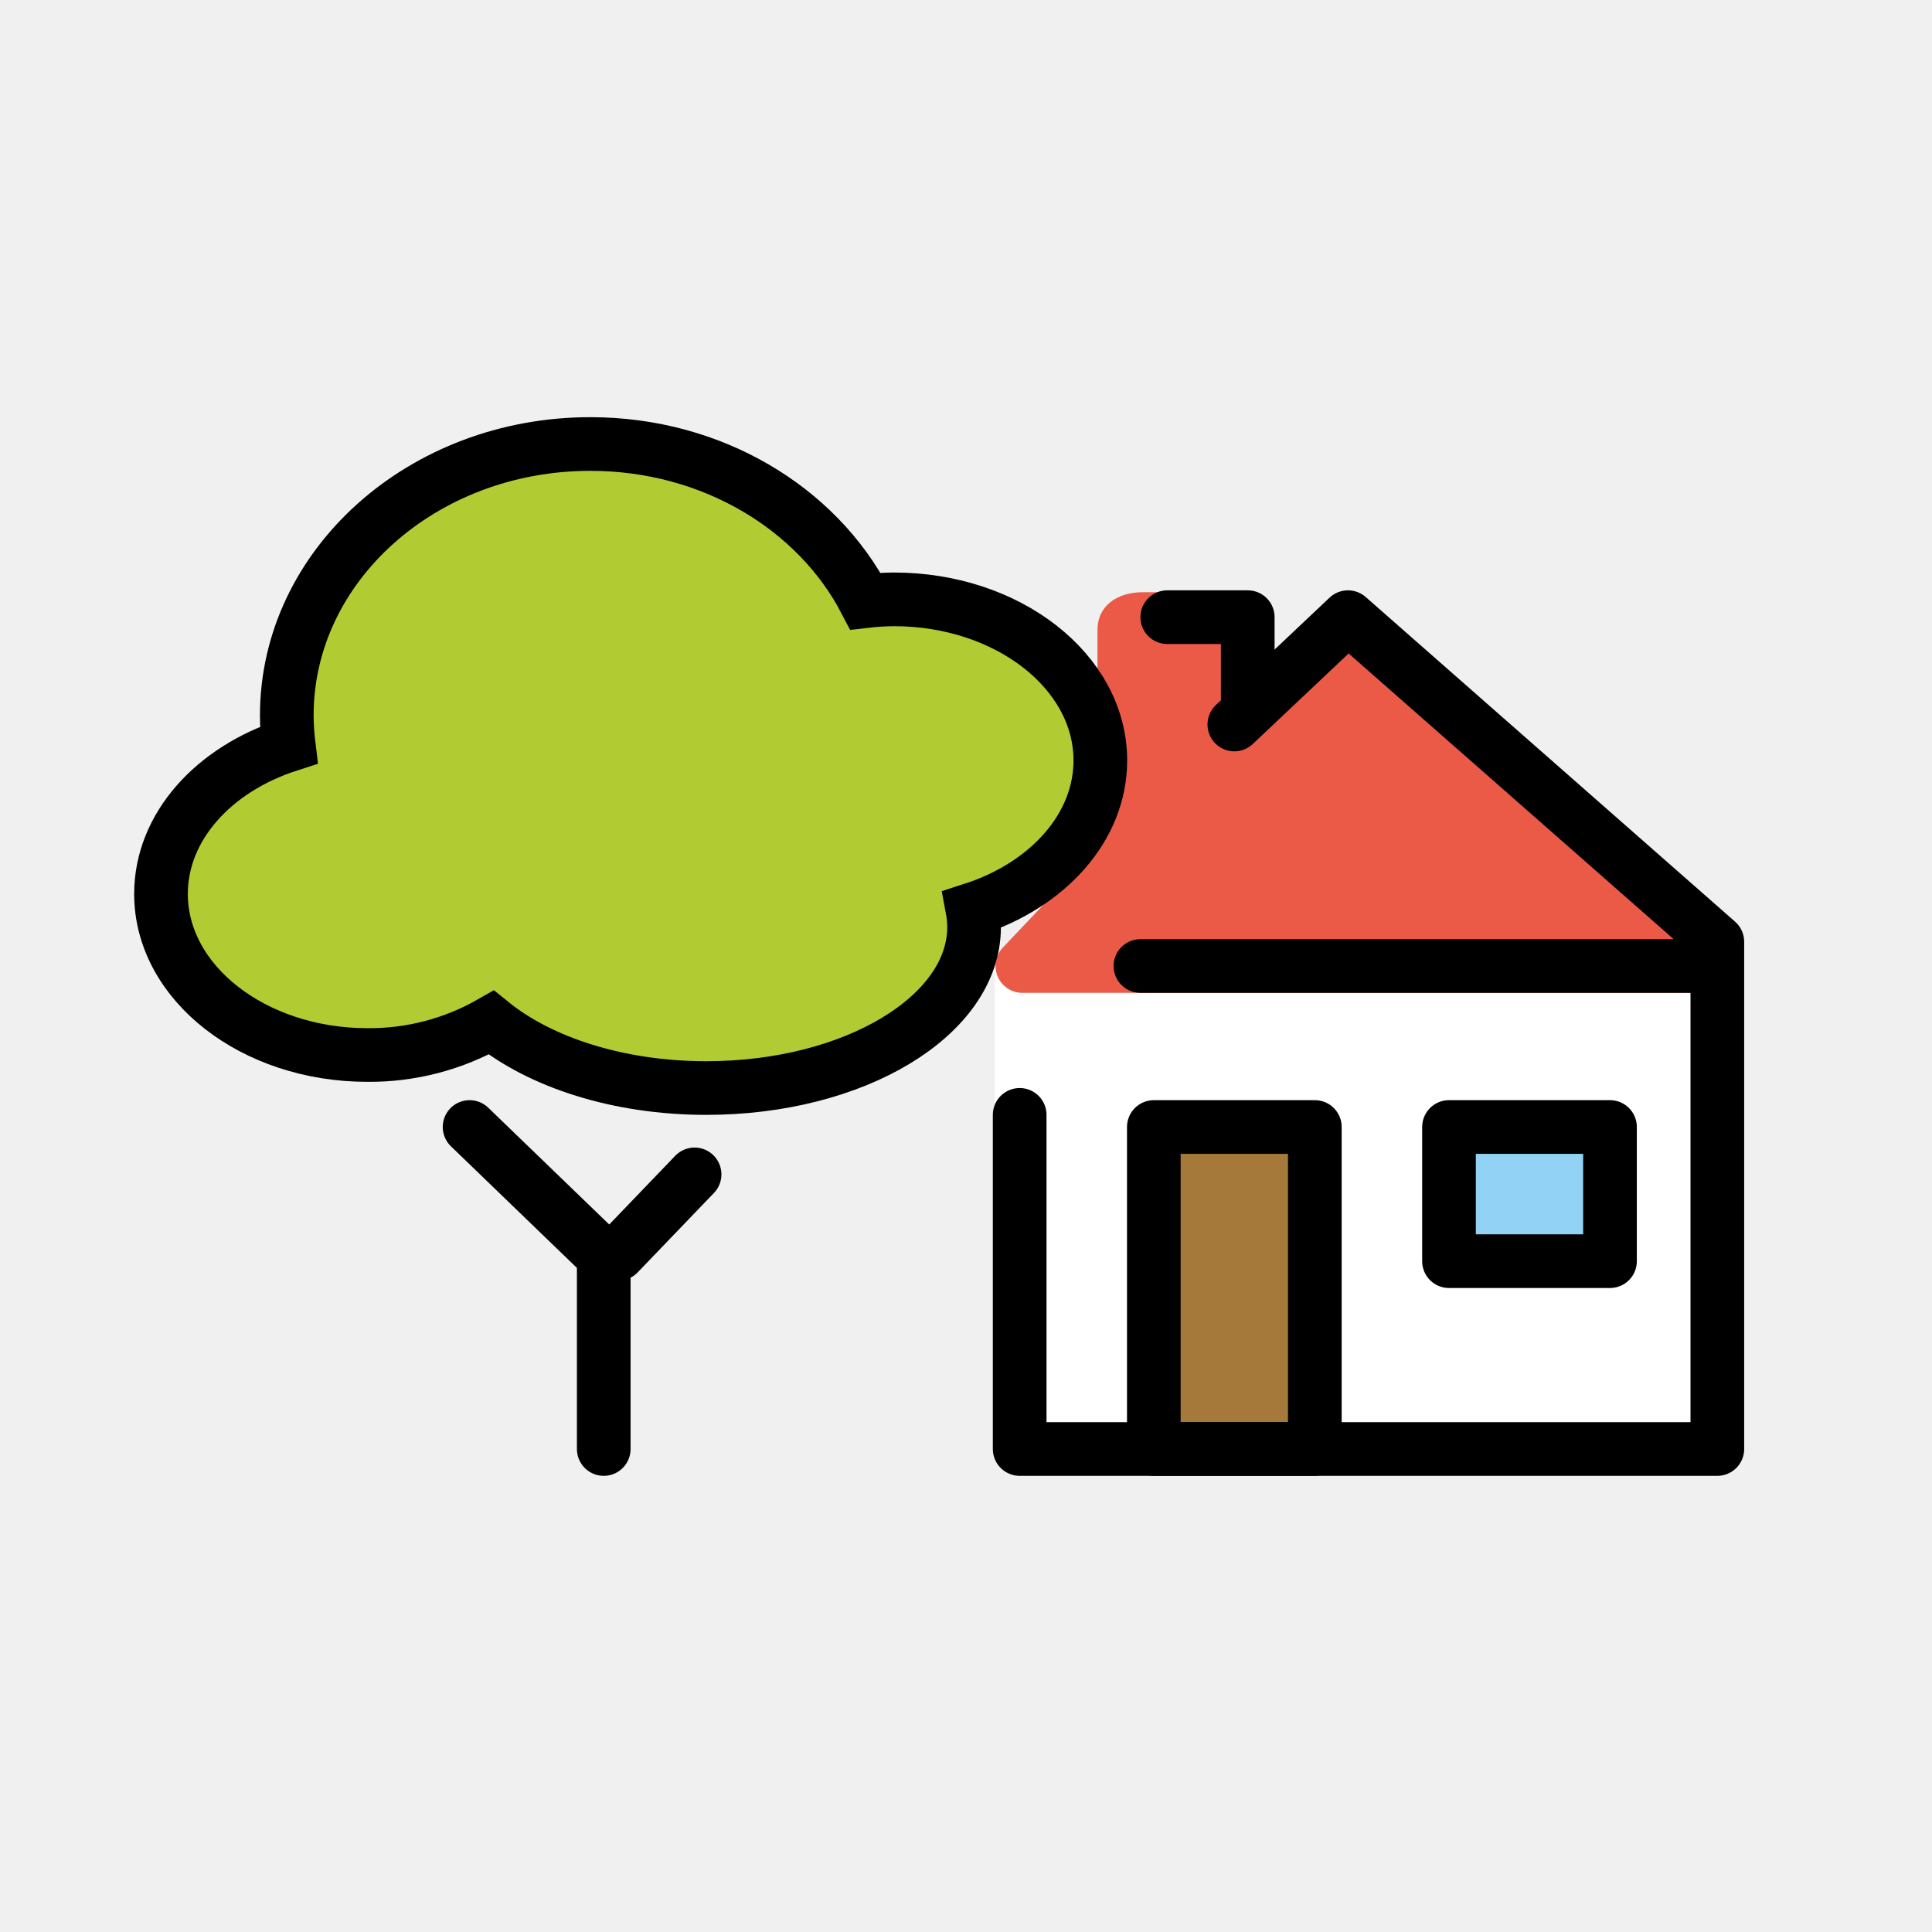
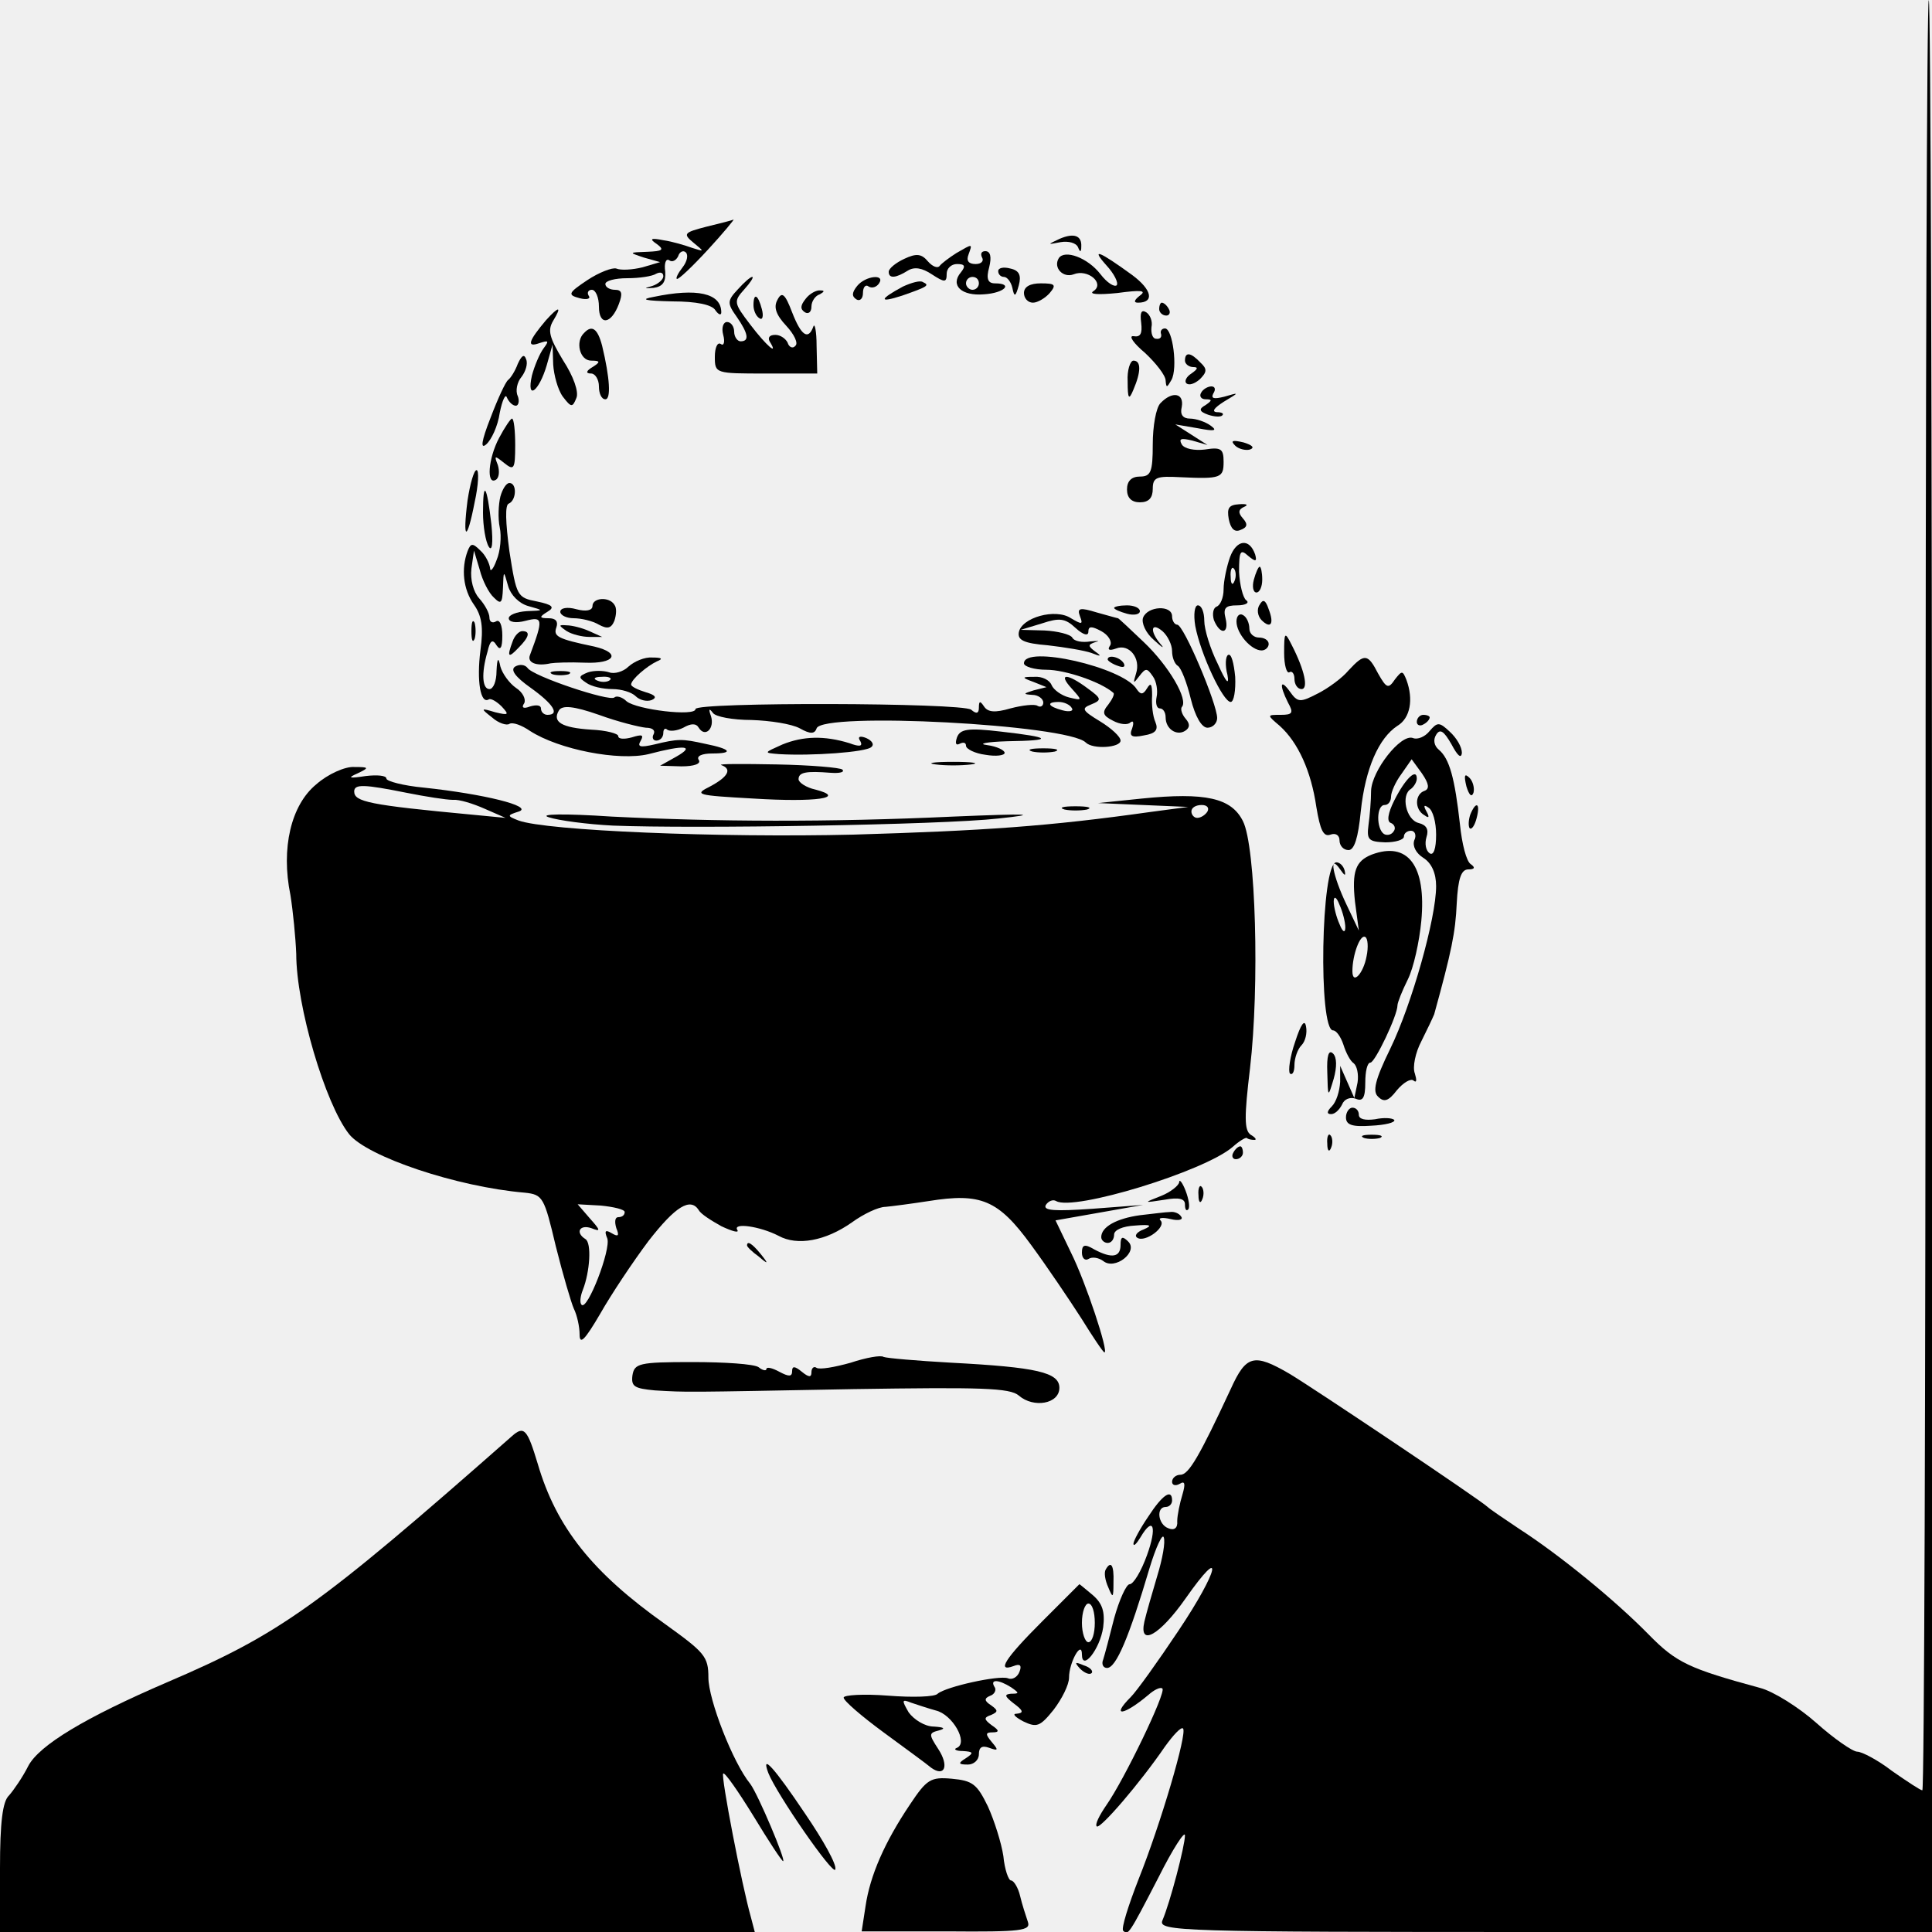
- <svg xmlns="http://www.w3.org/2000/svg" id="emoji" viewBox="0 0 72 72" version="1.1">
-   <g id="color">
-     <rect x="37.075" y="36.053" width="26.884" height="18.114" fill="#FFFFFF" />
-     <polygon fill="#EA5A47" stroke="#EA5A47" stroke-linecap="round" stroke-linejoin="round" stroke-miterlimit="10" stroke-width="2" points="50.235,23.2 38.1,36 63.5,36" />
-     <path fill="#EA5A47" d="M47.3,26l-6.4,6.059v-8.573c0-0.931,0.755-1.416,1.686-1.416h3.028 c0.931,0,1.686,0.485,1.686,1.416C47.3,23.486,47.3,26,47.3,26z" />
-     <rect x="43" y="42" width="6" height="12" fill="#A57939" />
-     <rect x="54" y="42" width="6" height="5" fill="#92D3F5" />
-     <path fill="#B1CC33" d="M41.006,28.339c0-3.312-3.445-6.003-7.694-6.003c-0.355,0.003-0.71,0.025-1.062,0.066 c-1.8-3.455-5.707-5.855-10.25-5.855c-6.248,0-11.312,4.529-11.312,10.114c0.001,0.369,0.025,0.738,0.07,1.104 C7.966,28.666,6,30.81,6,33.314c0,3.312,3.445,6.003,7.694,6.003c1.615,0.014,3.206-0.402,4.614-1.207 c1.818,1.477,4.726,2.438,8.015,2.438c5.511,0,9.978-2.688,9.978-6.003c-0.001-0.219-0.021-0.438-0.061-0.653 C39.036,32.99,41.006,30.845,41.006,28.339z" />
-   </g>
-   <g id="hair" />
-   <g id="skin" />
-   <g id="skin-shadow" />
-   <g id="line">
-     <polyline fill="none" stroke="#000000" stroke-linecap="round" stroke-linejoin="round" stroke-miterlimit="10" stroke-width="2" points="46,27 50.235,23 64,35.098 64,54 38,54 38,41.548" />
-     <rect x="43" y="42" width="6" height="12" fill="none" stroke="#000000" stroke-linecap="round" stroke-linejoin="round" stroke-miterlimit="10" stroke-width="2" />
-     <rect x="54" y="42" width="6" height="5" fill="none" stroke="#000000" stroke-linecap="round" stroke-linejoin="round" stroke-miterlimit="10" stroke-width="2" />
-     <polyline fill="none" stroke="#000000" stroke-linecap="round" stroke-linejoin="round" stroke-miterlimit="10" stroke-width="2" points="43.5,23 46.5,23 46.5,26" />
-     <path fill="none" stroke="#000000" stroke-miterlimit="10" stroke-width="2" d="M31.245,39.34" />
-     <polyline fill="none" stroke="#000000" stroke-linecap="round" stroke-linejoin="round" stroke-width="2" points="22.5,54 22.5,46.827 17.5,42" />
-     <line x1="23.041" x2="25.885" y1="46.727" y2="43.766" fill="none" stroke="#000000" stroke-linecap="round" stroke-linejoin="round" stroke-width="2" />
-     <path fill="none" stroke="#000000" stroke-linecap="round" stroke-miterlimit="10" stroke-width="2" d="M41.006,28.339 c0-3.312-3.445-6.003-7.694-6.003c-0.355,0.003-0.71,0.025-1.062,0.066c-1.8-3.455-5.707-5.855-10.25-5.855 c-6.248,0-11.312,4.529-11.312,10.114c0.001,0.369,0.025,0.738,0.07,1.104C7.966,28.666,6,30.81,6,33.314 c0,3.312,3.445,6.003,7.694,6.003c1.615,0.014,3.206-0.402,4.614-1.207c1.818,1.477,4.726,2.438,8.015,2.438 c5.511,0,9.978-2.688,9.978-6.003c-0.001-0.219-0.021-0.438-0.061-0.653 C39.036,32.99,41.006,30.845,41.006,28.339z" />
-     <line x1="63.5" x2="42.5" y1="36" y2="36" fill="none" stroke="#000000" stroke-linecap="round" stroke-linejoin="round" stroke-miterlimit="10" stroke-width="2" />
+ <svg xmlns="http://www.w3.org/2000/svg" version="1.0" width="300pt" height="300pt" viewBox="0 0 300 300" preserveAspectRatio="xMidYMid meet">
+   <g transform="translate(0,300) scale(0.1,-0.1)" fill="#000000" stroke="none">
+     <path d="M2990 1610 c0 -765 -2 -1390 -5 -1390 -3 0 -24 14 -47 30 -22 17 -47 30 -54 30 -7 0 -36 20 -64 45 -27 24 -67 49 -87 54 -110 30 -130 39 -173 83 -53 54 -139 124 -201 164 -24 16 -46 31 -49 34 -10 10 -271 185 -308 207 -55 32 -67 29 -91 -24 -48 -103 -65 -133 -78 -133 -7 0 -13 -5 -13 -11 0 -5 5 -7 12 -3 8 5 9 0 4 -17 -4 -13 -8 -32 -8 -41 1 -11 -5 -15 -14 -11 -16 6 -19 33 -4 33 6 0 10 5 10 10 0 19 -15 9 -37 -25 -13 -19 -23 -38 -23 -42 0 -5 5 0 11 10 20 34 26 16 10 -28 -9 -25 -21 -45 -27 -45 -5 0 -16 -24 -24 -53 -7 -28 -15 -58 -17 -64 -3 -7 0 -13 6 -13 14 0 34 47 66 155 10 33 20 54 22 48 3 -7 -2 -34 -10 -60 -8 -27 -17 -58 -20 -71 -9 -40 24 -21 64 36 61 87 52 44 -11 -50 -32 -48 -65 -94 -74 -103 -32 -32 -11 -29 27 3 9 8 19 13 22 10 6 -6 -59 -141 -87 -181 -11 -16 -18 -30 -15 -33 5 -5 67 67 106 124 13 18 25 31 28 28 7 -7 -35 -149 -69 -234 -16 -41 -27 -76 -24 -80 8 -7 8 -8 55 83 22 44 41 73 41 65 0 -16 -23 -104 -35 -132 -7 -17 25 -18 594 -18 l601 0 0 1500 c0 825 -2 1500 -5 1500 -3 0 -5 -625 -5 -1390z" />
+     <path d="M1097 2648 c-35 -9 -37 -11 -20 -25 17 -14 17 -14 -2 -8 -11 4 -31 10 -45 12 -20 4 -22 2 -10 -6 12 -9 9 -11 -15 -12 -29 -1 -29 -1 -5 -9 l25 -7 -27 -8 c-16 -4 -34 -5 -41 -2 -6 2 -27 -6 -45 -18 -30 -20 -31 -23 -12 -28 11 -3 18 -1 14 4 -3 5 0 9 5 9 6 0 11 -12 11 -26 0 -30 19 -28 31 4 6 16 5 22 -6 22 -8 0 -15 4 -15 9 0 5 15 9 34 9 19 0 39 3 45 7 6 3 11 2 11 -4 0 -5 -8 -12 -17 -15 -14 -4 -13 -4 2 -3 14 2 19 9 18 25 -2 13 1 21 6 18 5 -4 11 0 14 6 2 7 8 10 12 6 4 -4 2 -14 -5 -23 -7 -9 -11 -17 -9 -18 2 -2 24 19 48 45 24 26 42 48 40 47 -2 -1 -21 -6 -42 -11z" />
+     <path d="M1645 2629 c-19 -9 -19 -9 2 -5 12 2 24 -1 27 -8 3 -8 5 -8 5 1 1 17 -11 22 -34 12z" />
+     <path d="M1485 2607 c-11 -7 -23 -16 -26 -20 -3 -4 -11 -1 -18 7 -10 12 -18 13 -37 4 -13 -6 -24 -15 -24 -20 0 -11 11 -10 30 2 10 6 22 4 37 -6 20 -13 23 -13 23 1 0 8 7 15 16 15 12 0 14 -3 6 -13 -17 -20 1 -37 36 -34 32 2 46 17 17 17 -11 0 -14 7 -9 25 4 16 2 25 -6 25 -6 0 -8 -4 -5 -10 3 -5 -1 -10 -10 -10 -11 0 -15 5 -11 15 6 17 7 17 -19 2z m35 -47 c0 -5 -4 -10 -10 -10 -5 0 -10 5 -10 10 0 6 5 10 10 10 6 0 10 -4 10 -10z" />
+     <path d="M1644 2599 c-9 -15 7 -31 23 -25 22 9 49 -14 31 -26 -8 -5 7 -6 37 -3 37 5 46 4 35 -4 -9 -7 -10 -11 -3 -11 26 0 22 20 -9 43 -51 37 -65 43 -40 15 12 -13 19 -27 16 -31 -4 -3 -15 4 -25 17 -20 26 -56 39 -65 25z" />
+     <path d="M1550 2579 c0 -5 4 -9 9 -9 5 0 11 -8 13 -17 3 -15 5 -14 10 4 4 15 1 23 -13 26 -11 3 -19 1 -19 -4z" />
+     <path d="M1146 2551 c-17 -18 -17 -22 -2 -43 18 -26 20 -38 6 -38 -5 0 -10 7 -10 15 0 8 -5 15 -11 15 -6 0 -9 -9 -6 -20 3 -11 1 -18 -4 -14 -5 3 -9 -6 -9 -20 0 -26 1 -26 79 -26 l80 0 -1 43 c0 23 -3 36 -5 30 -8 -22 -19 -14 -33 22 -11 29 -16 33 -23 19 -6 -11 -2 -23 14 -40 12 -13 19 -27 14 -31 -4 -5 -10 -2 -12 5 -3 6 -11 12 -19 12 -9 0 -12 -4 -9 -10 15 -24 -5 -7 -30 26 -26 34 -26 36 -9 55 9 10 15 19 12 19 -3 0 -13 -9 -22 -19z" />
+     <path d="M1331 2556 c-8 -10 -9 -16 -1 -21 5 -3 10 1 10 10 0 9 4 14 9 10 5 -3 12 -1 16 5 10 15 -21 12 -34 -4z" />
+     <path d="M1402 2555 c-37 -20 -38 -26 -1 -14 40 14 43 16 32 21 -4 3 -18 -1 -31 -7z" />
+     <path d="M1590 2545 c0 -8 6 -15 14 -15 7 0 19 7 26 15 11 13 8 15 -14 15 -16 0 -26 -5 -26 -15z" />
+     <path d="M1015 2539 c-22 -4 -14 -6 29 -7 37 0 62 -5 67 -14 5 -7 9 -8 9 -3 0 30 -38 38 -105 24z" />
+     <path d="M1251 2536 c-8 -10 -9 -16 -1 -21 5 -3 10 0 10 9 0 8 6 17 13 19 7 4 8 6 1 6 -6 1 -17 -5 -23 -13z" />
+     <path d="M1170 2526 c0 -8 4 -17 9 -20 5 -4 7 3 4 14 -6 23 -13 26 -13 6z" />
+     <path d="M1800 2520 c0 -5 5 -10 11 -10 5 0 7 5 4 10 -3 6 -8 10 -11 10 -2 0 -4 -4 -4 -10z" />
+     <path d="M848 2503 c-27 -32 -31 -43 -11 -36 15 5 16 4 7 -8 -6 -8 -14 -27 -18 -42 -9 -40 11 -25 23 16 l9 32 1 -31 c1 -16 7 -39 15 -50 13 -17 15 -17 21 -2 4 9 -4 33 -21 59 -21 35 -24 46 -15 61 14 23 9 23 -11 1z" />
+     <path d="M1772 2499 c2 -17 -1 -23 -12 -21 -8 1 0 -11 18 -26 17 -16 32 -35 32 -43 1 -12 2 -11 9 1 10 18 2 80 -10 80 -5 0 -8 -4 -6 -9 1 -5 -2 -8 -8 -7 -5 0 -8 8 -7 18 2 9 -2 19 -8 23 -8 5 -10 -1 -8 -16z" />
+     <path d="M907 2483 c-14 -13 -7 -43 11 -43 14 0 15 -2 2 -10 -10 -6 -11 -10 -2 -10 6 0 12 -9 12 -20 0 -11 4 -20 10 -20 9 0 7 33 -5 83 -7 27 -16 33 -28 20z" />
+     <path d="M804 2435 c-4 -11 -11 -22 -15 -25 -4 -3 -16 -29 -27 -58 -15 -38 -16 -50 -7 -42 8 7 18 28 21 49 4 20 9 30 11 24 3 -7 9 -13 14 -13 4 0 6 7 3 15 -4 8 -1 22 6 30 6 8 10 20 7 27 -3 9 -7 6 -13 -7z" />
+     <path d="M1840 2440 c0 -5 6 -10 13 -10 8 0 7 -3 -3 -10 -8 -5 -11 -12 -8 -15 4 -4 13 -1 21 6 11 11 12 16 1 26 -15 16 -24 17 -24 3z" />
+     <path d="M1751 2408 c0 -28 2 -30 9 -13 12 28 12 45 0 45 -5 0 -10 -15 -9 -32z" />
+     <path d="M1865 2390 c-3 -5 0 -10 7 -10 11 0 10 -2 0 -9 -11 -6 -10 -10 4 -15 9 -3 19 -4 22 -1 3 3 -1 5 -9 5 -8 1 -3 7 11 16 25 15 25 15 1 8 -16 -4 -21 -3 -17 5 4 6 3 11 -3 11 -5 0 -13 -4 -16 -10z" />
+     <path d="M1802 2374 c-7 -7 -12 -36 -12 -64 0 -43 -3 -50 -20 -50 -13 0 -20 -7 -20 -20 0 -13 7 -20 20 -20 14 0 20 7 20 21 0 18 6 20 43 18 63 -3 67 -1 67 24 0 20 -4 23 -29 19 -16 -2 -32 1 -36 8 -5 9 -1 10 16 6 l24 -7 -25 16 -25 16 35 -6 c26 -5 31 -4 20 4 -8 6 -23 11 -32 11 -11 0 -16 6 -13 18 4 22 -15 25 -33 6z" />
+     <path d="M775 2320 c-17 -32 -20 -74 -5 -65 5 3 6 13 3 23 -6 15 -5 15 10 3 15 -12 17 -10 17 28 0 22 -2 41 -5 41 -2 0 -11 -13 -20 -30z" />
+     <path d="M1918 2308 c5 -5 16 -8 23 -6 8 3 3 7 -10 11 -17 4 -21 3 -13 -5z" />
+     <path d="M726 2223 c-8 -63 -1 -65 11 -3 6 27 7 50 3 50 -4 0 -10 -21 -14 -47z" />
+     <path d="M777 2229 c-3 -12 -4 -34 -1 -48 3 -14 1 -37 -5 -51 -5 -14 -10 -19 -10 -12 -1 7 -7 20 -15 27 -12 12 -15 12 -20 -1 -10 -27 -7 -59 10 -83 12 -17 15 -35 10 -71 -6 -47 0 -84 13 -76 3 2 12 -3 20 -11 12 -13 11 -14 -10 -9 -23 7 -23 6 -5 -8 10 -9 23 -13 27 -10 5 3 19 -2 32 -11 45 -29 138 -47 184 -36 57 15 73 13 43 -4 l-25 -14 33 -1 c20 0 31 4 27 10 -4 6 5 10 21 10 34 0 29 7 -11 15 -36 8 -42 8 -79 -1 -22 -5 -27 -4 -21 6 5 9 2 10 -14 5 -11 -3 -21 -3 -21 2 0 4 -19 9 -42 10 -46 3 -61 12 -50 30 5 8 22 7 62 -7 30 -11 63 -19 73 -20 10 0 15 -4 12 -10 -3 -5 -1 -10 4 -10 6 0 11 5 11 12 0 6 3 8 6 5 4 -3 15 -2 25 3 12 7 20 7 24 0 10 -16 25 -1 19 18 -4 11 -3 13 3 5 4 -6 31 -11 60 -11 29 -1 62 -6 75 -13 16 -9 23 -9 26 0 9 26 390 6 418 -22 11 -11 54 -8 54 3 0 6 -14 19 -32 30 -28 17 -29 20 -14 26 17 7 17 9 -5 25 -32 24 -47 24 -25 0 17 -19 17 -19 -4 -14 -12 3 -24 12 -27 19 -3 8 -15 14 -27 13 -20 0 -20 -1 -1 -8 l20 -8 -20 -5 c-16 -5 -17 -6 -2 -7 9 0 17 -6 17 -12 0 -5 -4 -8 -9 -5 -4 3 -23 1 -42 -4 -24 -7 -35 -6 -41 3 -6 9 -8 9 -8 -2 0 -9 -4 -10 -12 -3 -15 11 -428 12 -428 1 0 -12 -91 -1 -107 12 -7 7 -16 9 -19 6 -7 -7 -127 33 -135 46 -4 5 -12 6 -19 2 -8 -5 0 -16 24 -33 35 -25 46 -42 26 -42 -5 0 -10 4 -10 10 0 5 -7 6 -17 3 -10 -4 -14 -2 -9 5 3 6 -2 17 -13 24 -10 7 -21 22 -24 33 -3 15 -5 14 -6 -7 0 -16 -5 -28 -11 -28 -11 0 -13 24 -3 58 4 18 8 20 14 10 6 -9 9 -4 9 15 0 16 -4 26 -10 22 -5 -3 -10 -1 -10 6 0 7 -7 20 -16 30 -9 10 -14 29 -12 46 l4 28 9 -30 c4 -16 14 -36 22 -43 11 -11 13 -9 14 15 1 28 1 28 8 3 4 -14 17 -27 31 -31 25 -7 25 -7 -2 -8 -16 -1 -28 -6 -28 -11 0 -6 11 -8 26 -4 27 7 28 3 7 -53 -5 -12 10 -18 32 -13 6 1 29 2 53 1 47 -2 57 15 15 25 -58 12 -64 16 -59 30 3 9 -1 14 -12 14 -15 0 -15 2 -2 10 12 7 8 11 -16 16 -31 6 -32 8 -43 78 -6 45 -7 72 -1 74 12 5 13 32 1 32 -5 0 -11 -10 -14 -21z m887 -328 c4 -5 -3 -7 -14 -4 -23 6 -26 13 -6 13 8 0 17 -4 20 -9z" />
+     <path d="M750 2204 c0 -21 4 -45 9 -53 5 -8 7 5 4 35 -7 61 -13 70 -13 18z" />
+     <path d="M1908 2194 c3 -15 9 -21 18 -17 11 4 12 9 4 18 -8 9 -7 14 2 18 7 3 4 5 -8 4 -16 -1 -19 -6 -16 -23z" />
+     <path d="M1910 2135 c-5 -14 -10 -37 -10 -50 0 -13 -5 -25 -11 -27 -5 -2 -7 -11 -4 -21 10 -24 24 -21 18 3 -4 16 0 20 18 20 13 0 20 4 14 8 -5 4 -10 24 -11 44 0 32 2 36 14 25 12 -10 14 -9 11 2 -9 26 -29 23 -39 -4z m7 -37 c-3 -8 -6 -5 -6 6 -1 11 2 17 5 13 3 -3 4 -12 1 -19z" />
+     <path d="M1947 2100 c-3 -11 -1 -20 4 -20 5 0 9 9 9 20 0 11 -2 20 -4 20 -2 0 -6 -9 -9 -20z" />
+     <path d="M920 2059 c0 -7 -10 -9 -25 -5 -14 4 -25 2 -25 -4 0 -5 9 -10 21 -10 11 0 29 -4 39 -10 13 -7 19 -6 24 6 3 9 4 20 0 25 -8 13 -34 11 -34 -2z" />
+     <path d="M1956 2061 c-5 -7 -3 -18 3 -24 14 -14 20 -6 11 17 -5 15 -9 16 -14 7z" />
+     <path d="M1677 2043 c5 -13 3 -13 -14 -3 -24 16 -77 1 -81 -22 -2 -12 8 -17 45 -20 26 -3 57 -8 68 -12 15 -6 16 -5 6 2 -12 9 -12 11 0 15 8 2 4 2 -8 1 -12 -2 -25 0 -28 6 -3 5 -23 10 -43 11 l-37 1 33 10 c27 9 36 8 52 -7 12 -11 20 -13 20 -6 0 9 5 9 20 1 11 -6 17 -16 14 -22 -5 -7 -2 -9 9 -5 20 8 39 -15 31 -39 -5 -16 -4 -16 5 -4 10 13 12 13 21 0 6 -8 8 -23 6 -32 -2 -10 0 -18 5 -18 5 0 9 -6 9 -14 0 -18 17 -29 30 -21 8 5 8 11 1 19 -6 7 -8 15 -6 18 11 11 -20 64 -59 101 -21 20 -39 37 -40 37 -1 0 -15 4 -33 9 -26 8 -31 7 -26 -6z" />
+     <path d="M1730 2056 c0 -2 9 -6 20 -9 11 -3 20 -1 20 4 0 5 -9 9 -20 9 -11 0 -20 -2 -20 -4z" />
+     <path d="M1775 2041 c-3 -8 4 -24 17 -35 13 -12 17 -14 10 -6 -17 20 -15 35 3 20 8 -7 15 -21 15 -31 0 -10 4 -20 9 -23 5 -3 14 -26 20 -51 7 -28 17 -45 26 -45 8 0 15 7 15 15 0 22 -52 145 -62 145 -4 0 -8 6 -8 13 0 18 -38 16 -45 -2z" />
+     <path d="M1856 2028 c8 -43 43 -118 55 -118 5 0 8 18 7 39 -2 21 -6 37 -11 34 -4 -2 -5 -16 -1 -31 3 -17 -2 -12 -15 17 -12 24 -21 54 -21 67 0 13 -4 24 -10 24 -5 0 -7 -14 -4 -32z" />
+     <path d="M1920 2035 c0 -19 23 -45 39 -45 6 0 11 5 11 10 0 6 -7 10 -15 10 -8 0 -15 6 -15 14 0 8 -4 18 -10 21 -5 3 -10 -1 -10 -10z" />
+     <path d="M732 2020 c0 -14 2 -19 5 -12 2 6 2 18 0 25 -3 6 -5 1 -5 -13z" />
+     <path d="M880 2020 c8 -5 24 -9 35 -9 l20 0 -20 9 c-11 5 -27 9 -35 9 -13 1 -13 0 0 -9z" />
+     <path d="M796 2004 c-9 -24 -7 -27 9 -10 17 17 19 26 6 26 -5 0 -12 -7 -15 -16z" />
+     <path d="M1994 1986 c0 -19 4 -32 8 -30 4 3 8 -2 8 -10 0 -9 5 -16 11 -16 11 0 5 29 -15 68 -11 22 -12 21 -12 -12z" />
+     <path d="M976 1965 c-8 -8 -22 -12 -30 -9 -9 3 -24 3 -33 0 -15 -6 -15 -8 -3 -16 8 -6 26 -10 41 -10 14 0 30 -5 36 -11 6 -6 17 -9 25 -6 9 4 5 8 -9 12 -13 4 -23 9 -23 12 0 8 25 29 40 36 10 4 8 6 -7 6 -12 1 -28 -6 -37 -14z m-29 -21 c-3 -3 -12 -4 -19 -1 -8 3 -5 6 6 6 11 1 17 -2 13 -5z" />
+     <path d="M1590 1970 c0 -5 16 -10 35 -10 29 0 85 -19 104 -36 2 -2 -2 -10 -8 -18 -10 -12 -9 -17 7 -25 11 -6 23 -7 27 -3 5 4 6 0 3 -9 -5 -12 -1 -15 18 -11 19 3 23 9 18 21 -4 9 -6 27 -5 41 0 18 -2 21 -8 11 -6 -10 -10 -10 -16 -1 -21 34 -175 69 -175 40z" />
+     <path d="M1720 1976 c0 -2 7 -7 16 -10 8 -3 12 -2 9 4 -6 10 -25 14 -25 6z" />
+     <path d="M2094 1959 c-10 -12 -32 -28 -48 -36 -27 -14 -31 -14 -43 3 -15 21 -17 11 -3 -17 9 -16 7 -19 -11 -19 -22 0 -22 0 -2 -17 29 -26 49 -71 57 -126 6 -36 11 -47 22 -43 8 3 14 -1 14 -9 0 -8 6 -15 14 -15 9 0 15 19 19 60 7 67 28 114 57 133 20 12 25 41 14 71 -6 15 -7 15 -18 1 -10 -15 -13 -14 -26 9 -16 31 -21 32 -46 5z" />
+     <path d="M858 1953 c6 -2 18 -2 25 0 6 3 1 5 -13 5 -14 0 -19 -2 -12 -5z" />
+     <path d="M2200 1879 c0 -5 5 -7 10 -4 6 3 10 8 10 11 0 2 -4 4 -10 4 -5 0 -10 -5 -10 -11z" />
+     <path d="M2220 1865 c-7 -9 -19 -14 -26 -11 -19 7 -64 -51 -65 -82 0 -15 -2 -39 -4 -53 -3 -23 0 -26 26 -27 16 0 29 4 29 9 0 5 5 9 11 9 6 0 9 -7 5 -15 -3 -9 3 -20 14 -27 13 -8 20 -24 20 -44 0 -50 -38 -184 -71 -252 -24 -49 -28 -67 -19 -75 9 -9 16 -7 29 10 10 12 22 19 26 15 5 -4 5 1 2 11 -4 10 1 33 10 50 9 18 18 37 20 42 27 98 33 127 35 172 2 39 7 53 18 53 10 0 11 3 4 8 -7 4 -14 32 -17 62 -8 71 -16 102 -33 116 -7 6 -9 15 -4 23 6 10 12 6 24 -15 9 -17 15 -23 16 -13 0 9 -8 23 -19 33 -16 15 -19 15 -31 1z m-8 -93 c-15 -5 -16 -29 0 -38 7 -5 8 -3 3 6 -5 9 -4 11 3 6 7 -4 12 -23 12 -42 0 -22 -4 -33 -10 -29 -6 4 -8 15 -5 25 4 12 0 19 -12 22 -20 5 -28 44 -12 53 5 4 9 11 9 16 0 17 -18 0 -35 -34 -10 -20 -12 -33 -5 -35 5 -2 8 -8 4 -13 -3 -5 -10 -7 -15 -4 -12 8 -12 45 1 45 6 0 10 6 10 13 0 7 7 23 16 35 l16 23 16 -22 c11 -16 12 -24 4 -27z" />
+     <path d="M1486 1855 c-3 -9 -2 -13 4 -10 6 3 10 2 10 -3 0 -5 14 -12 30 -14 17 -3 30 -1 30 3 0 4 -12 10 -27 12 -16 2 -1 5 31 6 73 1 70 6 -10 15 -51 6 -63 4 -68 -9z" />
+     <path d="M1215 1844 c-29 -13 -30 -13 -5 -15 50 -3 135 3 143 11 5 4 1 10 -8 14 -10 4 -14 2 -9 -5 4 -8 -1 -9 -17 -3 -39 12 -72 11 -104 -2z" />
+     <path d="M1603 1833 c9 -2 25 -2 35 0 9 3 1 5 -18 5 -19 0 -27 -2 -17 -5z" />
+     <path d="M1120 1812 c17 -6 11 -18 -17 -33 -26 -13 -22 -14 67 -19 97 -6 146 1 96 14 -14 3 -26 11 -26 16 0 11 12 13 50 10 14 -1 22 1 18 5 -3 3 -49 7 -102 8 -53 1 -92 1 -86 -1z" />
+     <path d="M1453 1813 c15 -2 39 -2 55 0 15 2 2 4 -28 4 -30 0 -43 -2 -27 -4z" />
+     <path d="M491 1782 c-39 -32 -55 -99 -40 -172 4 -25 8 -66 9 -91 0 -81 45 -233 82 -280 28 -35 167 -82 273 -91 28 -3 30 -7 48 -83 11 -44 24 -88 28 -97 5 -10 9 -28 9 -40 0 -17 8 -9 32 32 17 30 51 81 75 113 42 54 65 68 78 48 3 -6 19 -16 35 -25 17 -8 28 -11 25 -6 -8 12 35 6 64 -9 29 -16 73 -8 114 21 18 13 41 24 52 24 11 1 41 5 67 9 81 13 108 2 159 -68 25 -34 60 -86 78 -114 18 -29 34 -53 36 -53 7 0 -29 109 -52 155 l-24 50 68 12 68 12 -79 -6 c-58 -4 -77 -3 -72 6 4 6 11 9 16 6 27 -16 230 46 274 84 10 9 20 15 22 14 2 -2 7 -3 12 -3 4 0 1 4 -6 8 -10 7 -10 28 -1 103 15 128 9 345 -11 384 -18 36 -58 45 -157 35 l-68 -7 70 -3 70 -3 -60 -8 c-156 -22 -257 -29 -460 -35 -207 -5 -477 6 -520 22 -18 7 -18 8 1 14 22 8 -54 27 -148 37 -32 3 -58 10 -58 14 0 5 -15 6 -32 4 -26 -4 -29 -3 -13 4 19 9 18 10 -5 10 -14 1 -41 -11 -59 -27z m140 -13 c30 -6 62 -11 72 -11 10 1 32 -6 50 -14 l32 -14 -52 5 c-160 15 -183 20 -183 36 0 12 16 11 81 -2z m1244 -29 c-3 -5 -10 -10 -16 -10 -5 0 -9 5 -9 10 0 6 7 10 16 10 8 0 12 -4 9 -10z m-905 -622 c0 -5 -4 -8 -10 -8 -5 0 -6 -7 -3 -17 5 -12 3 -14 -7 -8 -10 6 -12 4 -7 -8 6 -17 -31 -113 -40 -103 -3 3 -2 13 2 23 11 28 14 73 4 79 -16 10 -9 23 9 17 15 -6 15 -4 -2 15 l-19 22 36 -2 c20 -2 37 -6 37 -10z" />
+     <path d="M2277 1779 c4 -13 8 -18 11 -10 2 7 -1 18 -6 23 -8 8 -9 4 -5 -13z" />
+     <path d="M1653 1743 c9 -2 25 -2 35 0 9 3 1 5 -18 5 -19 0 -27 -2 -17 -5z" />
+     <path d="M2283 1735 c-3 -9 -3 -18 -1 -21 3 -3 8 4 11 16 6 23 -1 27 -10 5z" />
+     <path d="M852 1731 c15 -5 60 -11 100 -13 125 -5 509 1 598 11 66 7 50 8 -70 3 -194 -9 -369 -8 -530 0 -75 5 -114 4 -98 -1z" />
+     <path d="M2130 1673 c-25 -10 -31 -26 -26 -73 l6 -45 -19 40 c-22 46 -28 81 -10 55 7 -10 9 -11 7 -2 -2 8 -8 13 -13 13 -24 -1 -28 -261 -5 -261 5 0 12 -10 16 -22 4 -13 11 -26 16 -29 5 -4 8 -17 6 -30 l-5 -24 -11 25 -11 25 0 -25 c-1 -15 -6 -31 -13 -38 -8 -8 -8 -12 -1 -12 6 0 13 7 17 15 3 8 12 12 21 9 11 -5 15 1 15 25 0 17 3 31 8 31 7 0 42 73 42 89 0 4 7 22 16 40 9 18 18 59 21 91 8 86 -21 124 -77 103z m-41 -113 c0 -9 -4 -8 -9 5 -5 11 -9 27 -9 35 0 9 4 8 9 -5 5 -11 9 -27 9 -35z m33 -45 c-5 -27 -22 -45 -22 -23 0 25 12 58 20 53 4 -2 5 -16 2 -30z" />
+     <path d="M2011 1382 c-8 -23 -11 -45 -8 -49 4 -3 7 3 7 13 0 11 5 25 11 31 6 6 9 19 7 29 -2 12 -8 4 -17 -24z" />
+     <path d="M2061 1335 c1 -40 1 -40 10 -10 5 18 5 33 -1 39 -7 7 -10 -4 -9 -29z" />
+     <path d="M2090 1265 c0 -12 10 -15 39 -13 22 1 38 5 36 9 -3 3 -16 4 -30 1 -15 -2 -25 0 -25 7 0 6 -4 11 -10 11 -5 0 -10 -7 -10 -15z" />
+     <path d="M2061 1224 c0 -11 3 -14 6 -6 3 7 2 16 -1 19 -3 4 -6 -2 -5 -13z" />
+     <path d="M2118 1233 c6 -2 18 -2 25 0 6 3 1 5 -13 5 -14 0 -19 -2 -12 -5z" />
+     <path d="M1915 1210 c-3 -5 -1 -10 4 -10 6 0 11 5 11 10 0 6 -2 10 -4 10 -3 0 -8 -4 -11 -10z" />
+     <path d="M1831 1164 c-1 -5 -13 -15 -28 -21 -28 -11 -28 -11 5 -6 22 4 32 2 32 -7 0 -8 2 -11 5 -8 3 3 1 16 -4 29 -5 13 -10 19 -10 13z" />
+     <path d="M1861 1144 c0 -11 3 -14 6 -6 3 7 2 16 -1 19 -3 4 -6 -2 -5 -13z" />
+     <path d="M1770 1113 c-36 -5 -60 -18 -60 -34 0 -5 5 -9 10 -9 6 0 10 6 10 13 0 7 13 13 33 14 24 2 27 0 13 -6 -11 -4 -15 -10 -10 -13 12 -8 46 17 36 27 -4 4 3 5 16 2 12 -3 20 -1 16 4 -3 5 -11 8 -17 7 -7 0 -28 -3 -47 -5z" />
+     <path d="M1740 1067 c0 -19 -13 -22 -41 -7 -15 9 -19 7 -19 -5 0 -9 5 -13 10 -10 6 4 16 2 23 -3 18 -15 55 14 39 30 -9 9 -12 8 -12 -5z" />
+     <path d="M1160 1066 c0 -2 8 -10 18 -17 15 -13 16 -12 3 4 -13 16 -21 21 -21 13z" />
+     <path d="M1321 884 c-25 -7 -48 -11 -53 -8 -4 3 -8 0 -8 -7 0 -8 -4 -8 -15 1 -11 9 -15 9 -15 1 0 -9 -5 -9 -20 -1 -11 6 -20 8 -20 4 0 -3 -6 -2 -12 3 -7 5 -53 8 -103 8 -83 0 -90 -2 -93 -21 -2 -17 3 -20 35 -23 52 -3 40 -3 308 2 198 3 243 2 257 -10 23 -20 63 -13 63 12 0 24 -35 32 -168 39 -53 3 -100 7 -105 9 -4 3 -27 -1 -51 -9z" />
+     <path d="M795 770 c-302 -266 -360 -307 -535 -382 -128 -55 -199 -98 -216 -130 -9 -18 -23 -38 -30 -46 -10 -9 -14 -42 -14 -113 l0 -99 586 0 586 0 -6 23 c-14 49 -47 220 -43 223 2 3 23 -27 47 -66 23 -38 44 -70 46 -70 5 0 -39 104 -51 120 -27 33 -65 131 -65 165 0 33 -6 39 -67 83 -113 80 -169 150 -198 249 -16 53 -21 60 -40 43z" />
+     <path d="M1717 563 c-3 -5 -1 -17 4 -28 7 -17 8 -17 8 8 1 27 -4 34 -12 20z" />
+     <path d="M1618 482 c-58 -58 -71 -79 -44 -69 10 4 13 1 9 -9 -3 -8 -11 -13 -18 -10 -14 5 -96 -13 -109 -24 -4 -5 -39 -6 -77 -3 -38 3 -69 1 -69 -3 0 -5 28 -29 62 -54 34 -25 67 -49 74 -55 21 -15 28 3 11 29 -15 23 -15 25 1 29 11 3 8 5 -8 6 -14 0 -31 11 -39 22 -11 19 -11 21 4 15 9 -3 27 -9 38 -12 26 -6 51 -50 33 -58 -6 -2 -2 -5 9 -5 17 -1 17 -3 5 -11 -13 -8 -12 -10 3 -10 9 0 17 7 17 16 0 11 5 14 16 10 14 -5 15 -4 4 9 -10 12 -10 15 1 15 11 0 11 3 -1 11 -12 9 -13 12 -1 16 11 5 11 7 0 15 -11 7 -11 11 -1 15 6 2 10 9 6 14 -7 12 7 11 26 -1 13 -9 13 -10 0 -10 -11 -1 -10 -4 4 -15 15 -11 16 -15 5 -16 -8 0 -3 -5 10 -12 21 -10 26 -8 47 18 13 17 24 39 24 50 0 24 20 59 20 36 0 -27 28 8 33 42 3 24 -1 37 -16 50 -11 9 -20 17 -21 17 -1 -1 -27 -27 -58 -58z m82 -2 c0 -16 -4 -30 -10 -30 -5 0 -10 14 -10 30 0 17 5 30 10 30 6 0 10 -13 10 -30z" />
+     <path d="M1677 409 c7 -7 15 -10 18 -7 3 3 -2 9 -12 12 -14 6 -15 5 -6 -5z" />
+     <path d="M1193 247 c13 -33 101 -160 104 -150 3 7 -19 46 -47 87 -47 70 -69 95 -57 63z" />
+     <path d="M1413 198 c-39 -58 -62 -110 -69 -158 l-6 -39 132 0 c117 -1 131 1 126 15 -3 9 -9 27 -12 40 -3 13 -10 24 -14 24 -4 0 -10 17 -12 38 -3 20 -14 55 -24 77 -17 35 -24 40 -56 43 -33 3 -39 -1 -65 -40z" />
  </g>
</svg>
